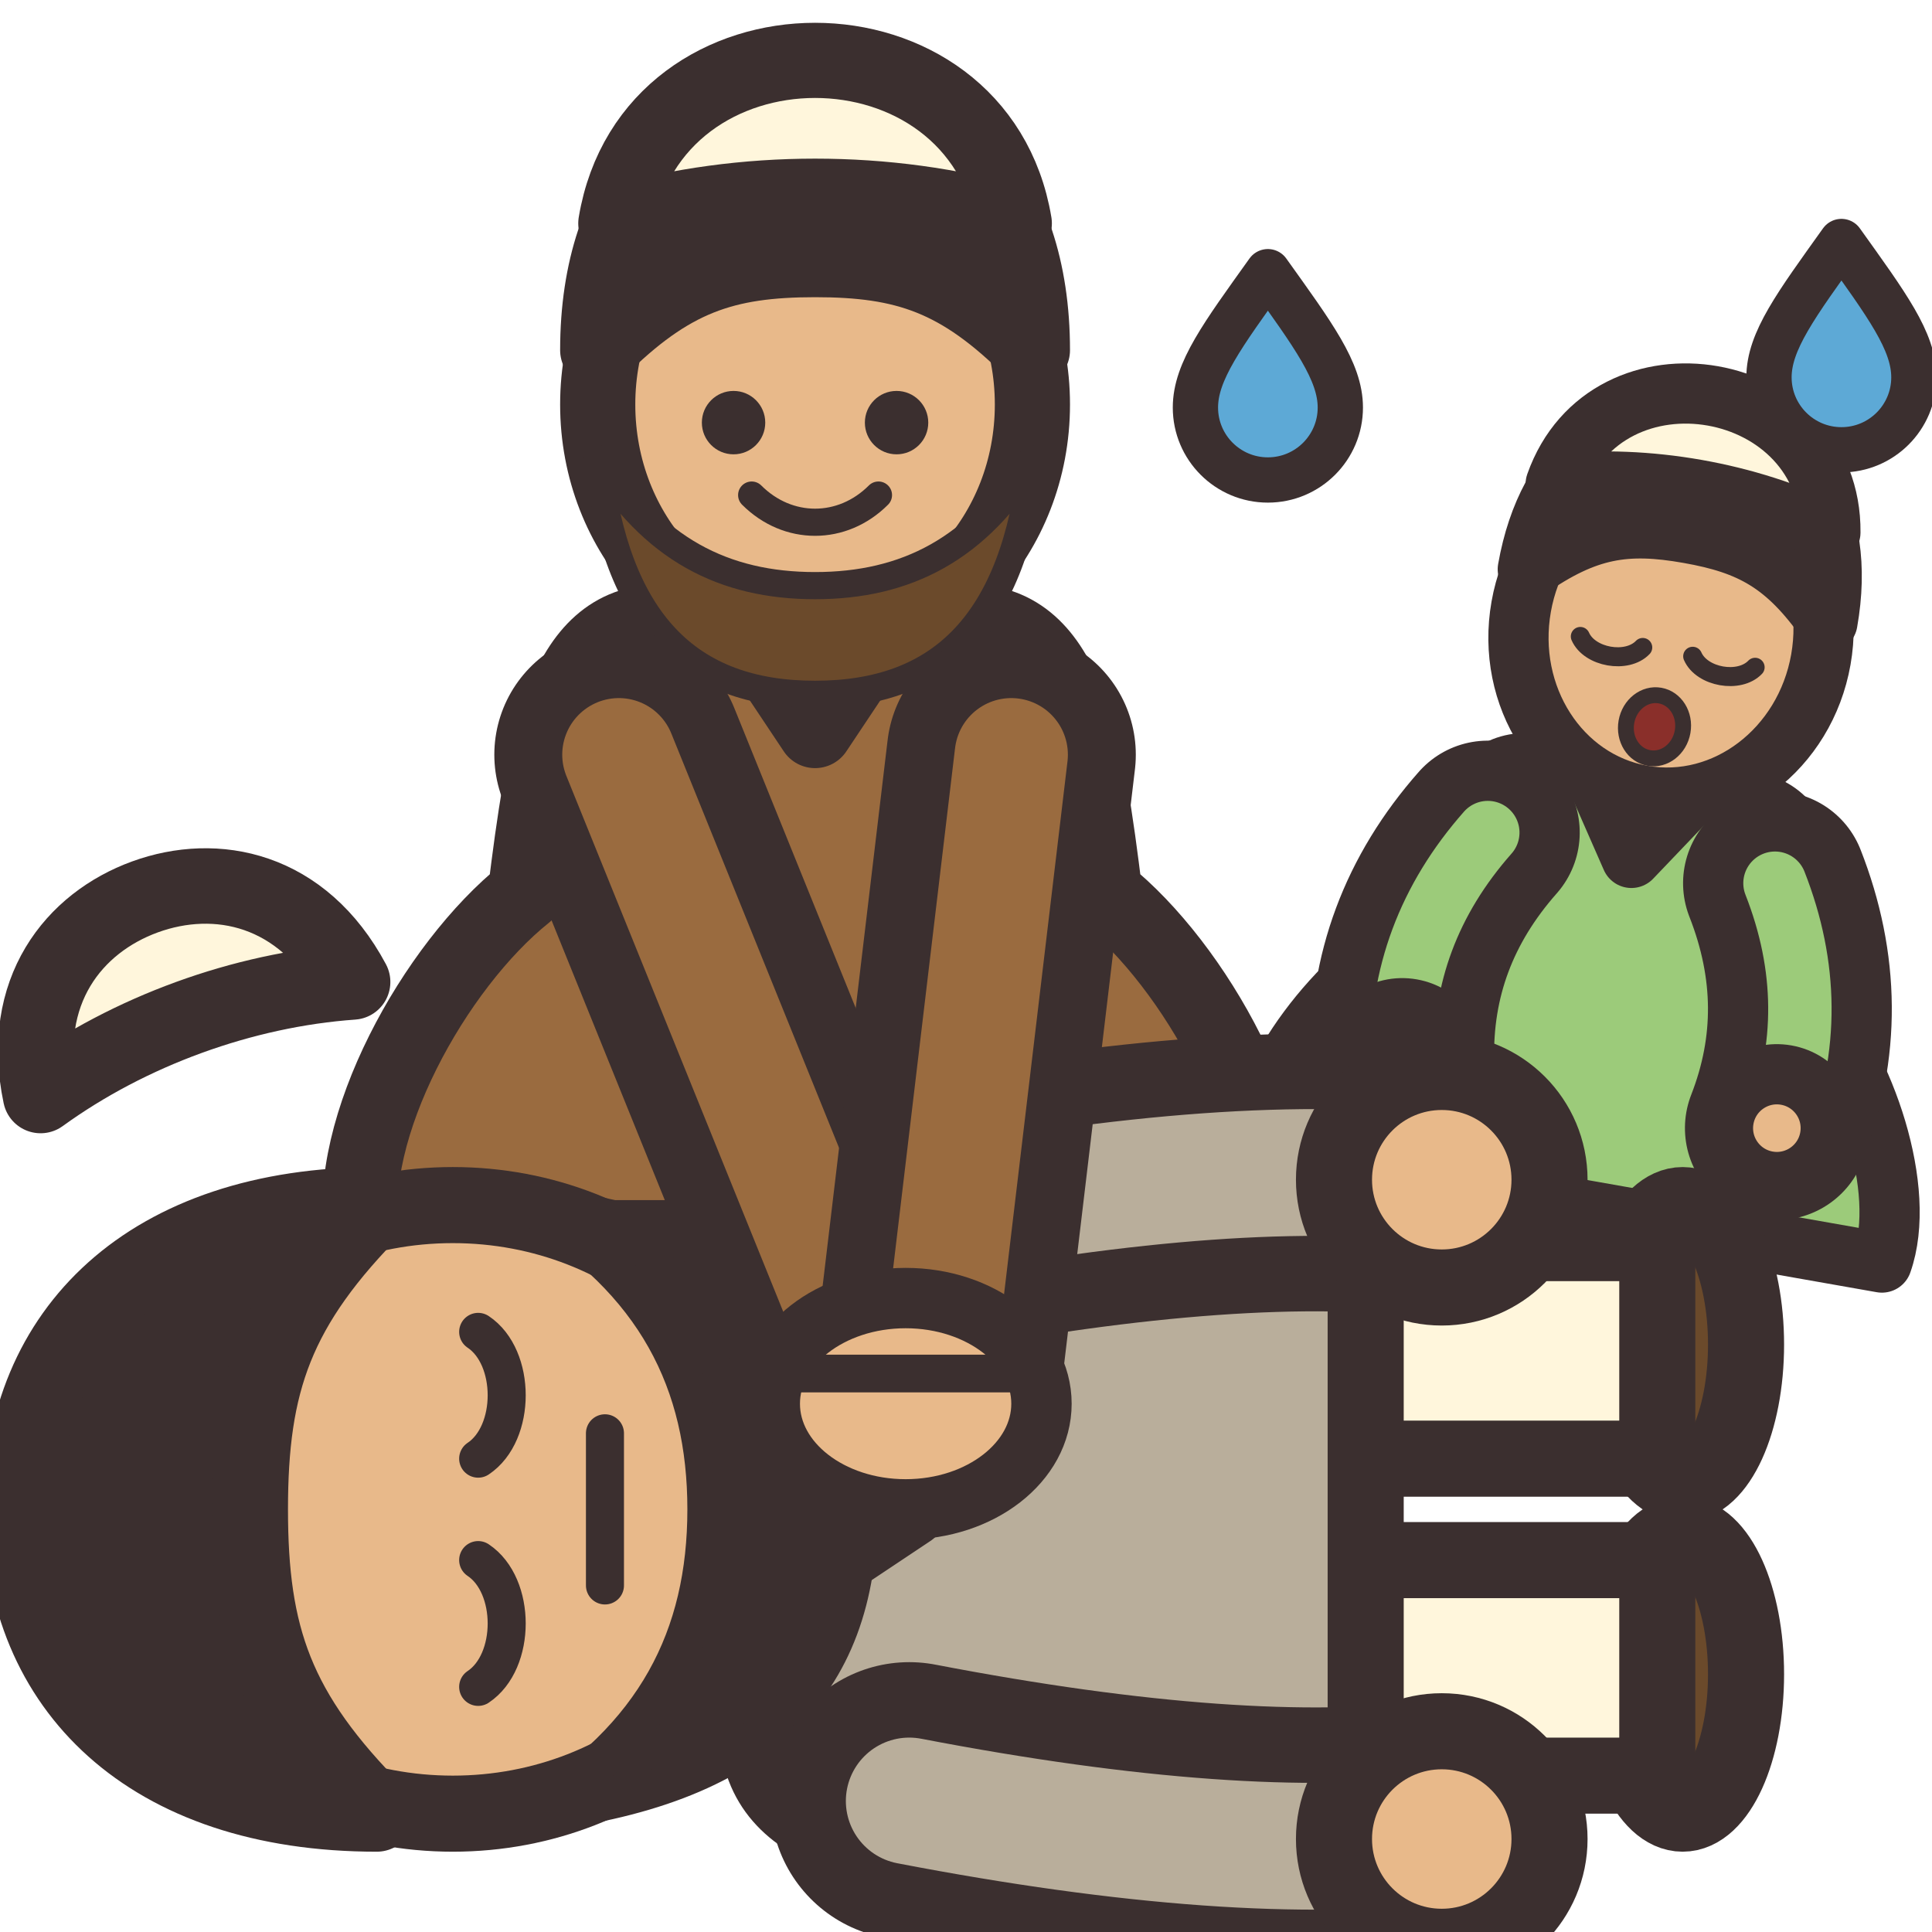
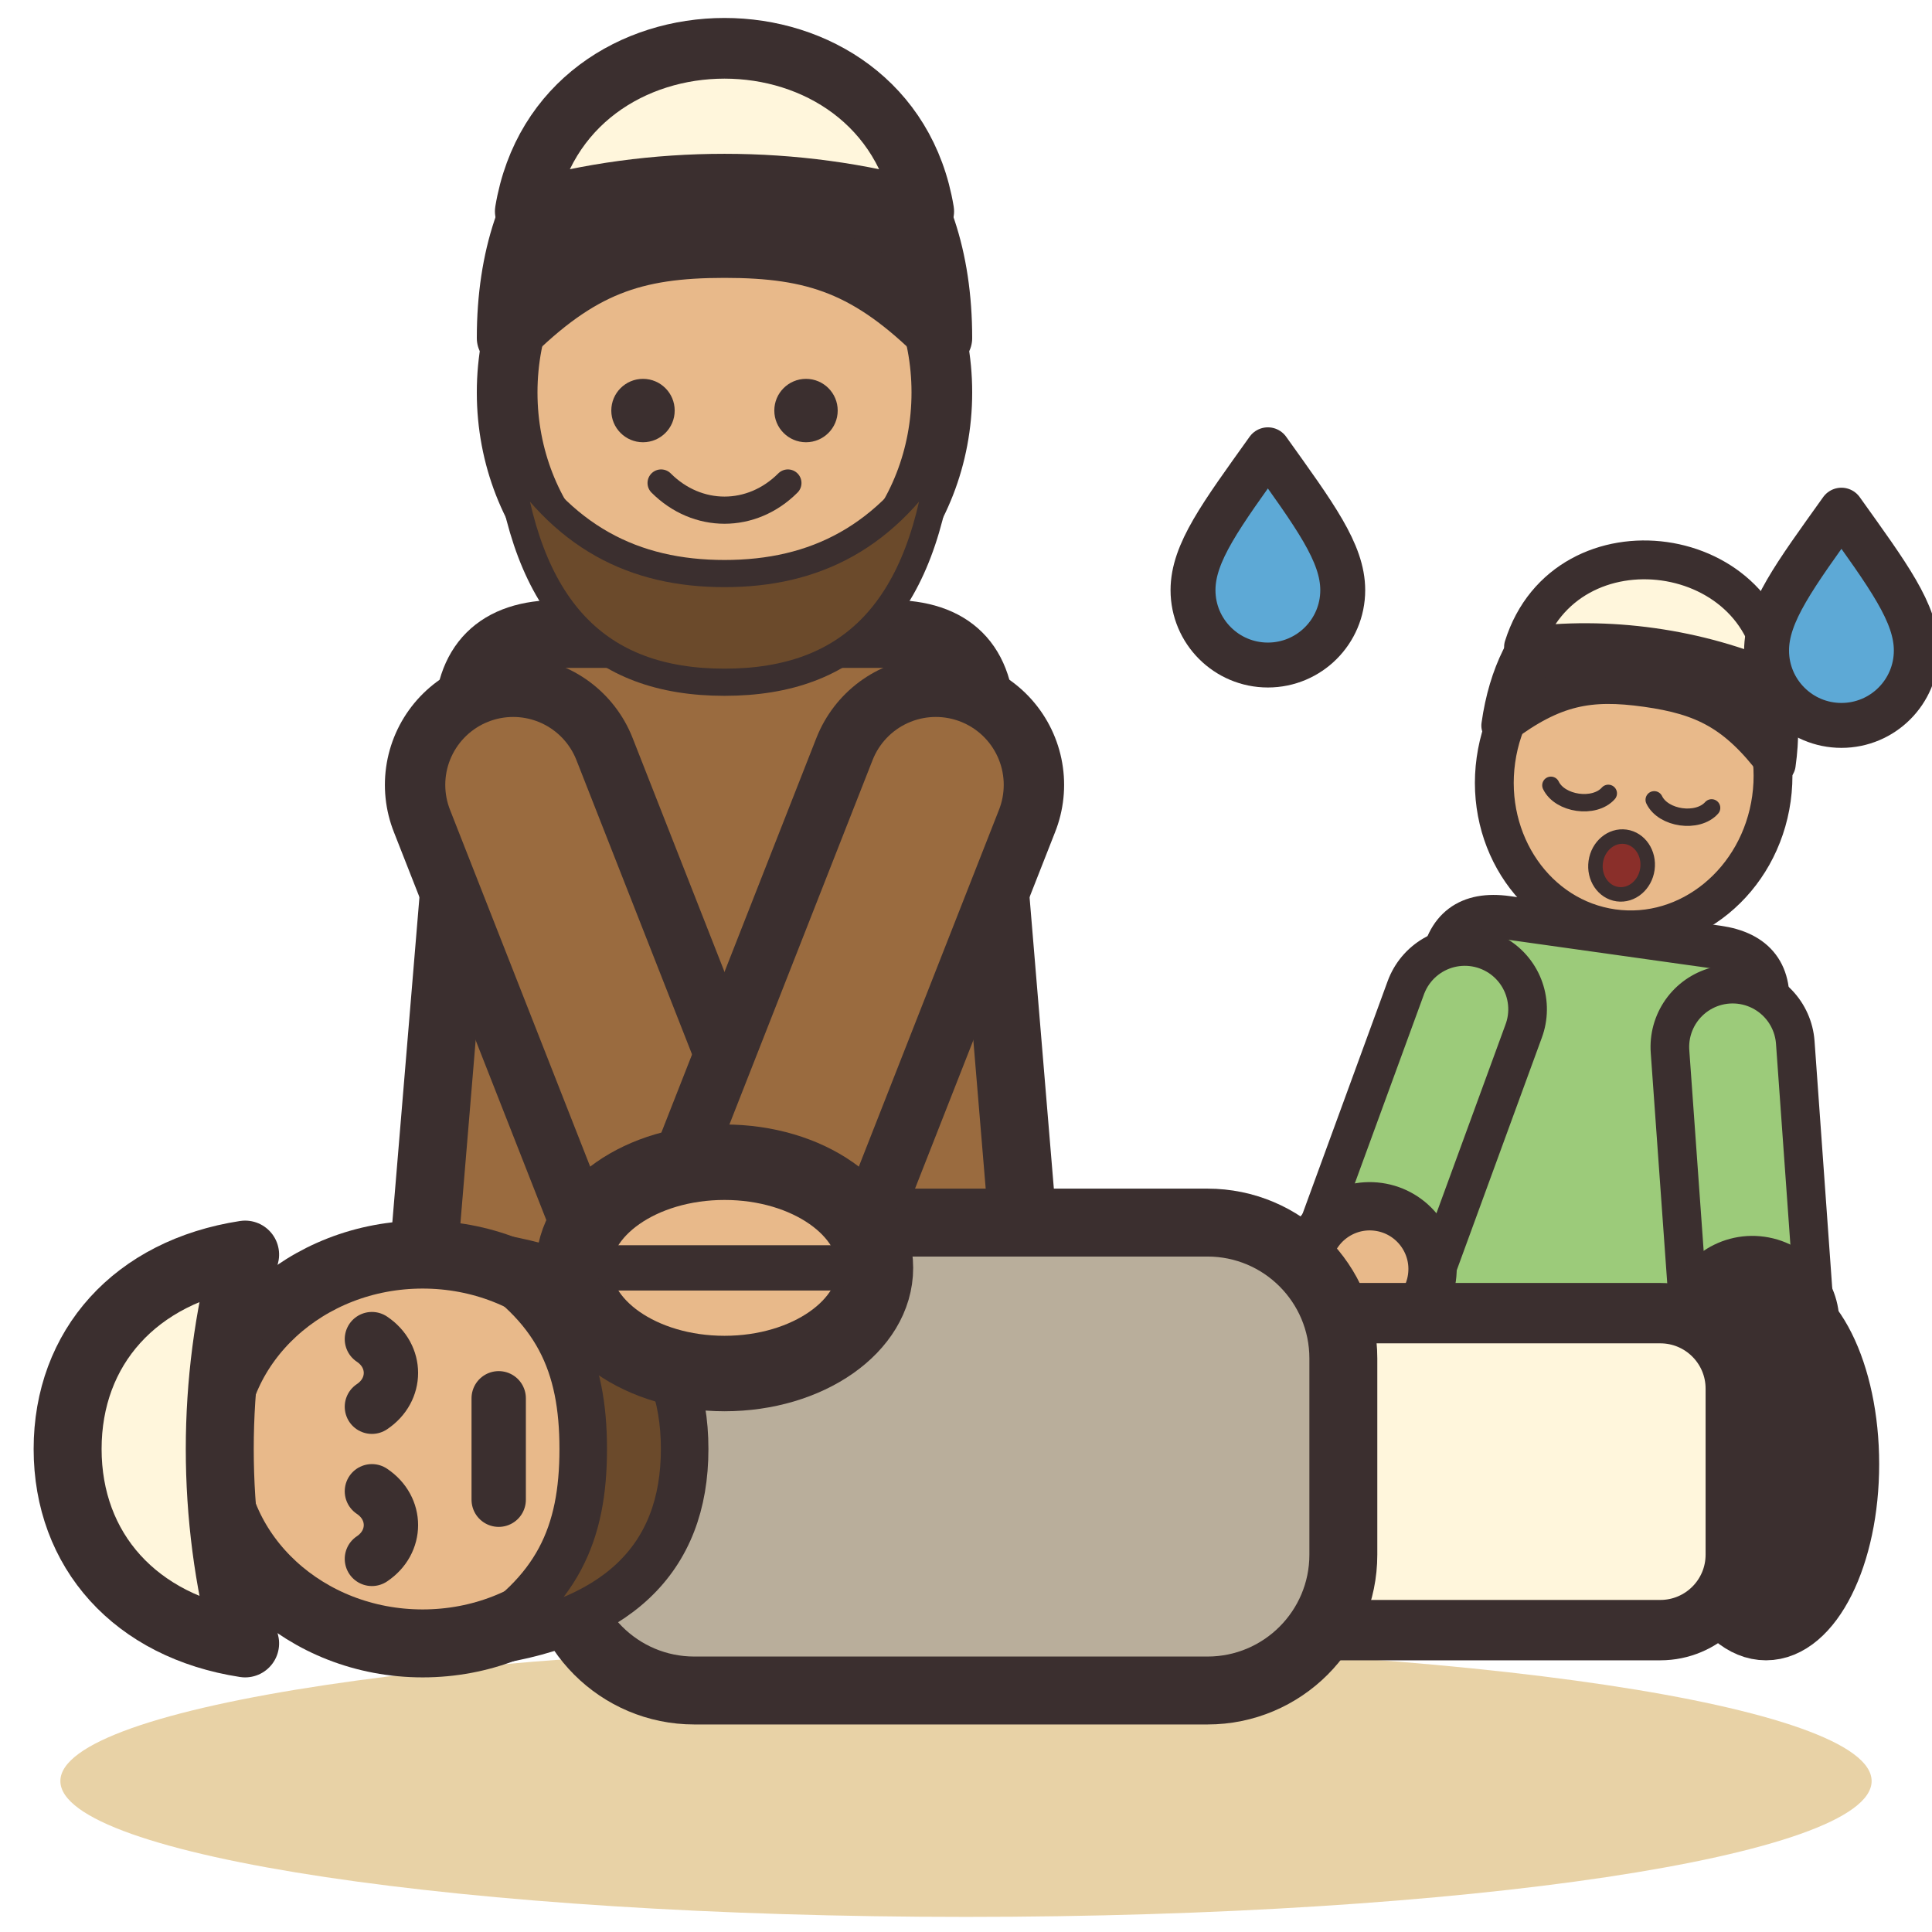
<svg xmlns="http://www.w3.org/2000/svg" viewBox="0 0 128 128">
-   <g transform="translate(12 66) rotate(-20) scale(0.5)" stroke="#3b2f2f" stroke-width="10" stroke-linejoin="round" stroke-linecap="round">
-     <path d="M-22 6c2-14 12-20 22-20s20 6 22 20c-14-4-30-4-44 0z" fill="#fff6dc" />
-   </g>
-   <g transform="translate(104 80) rotate(10) scale(0.42)" stroke="#3b2f2f" stroke-width="9.5" stroke-linejoin="round" stroke-linecap="round">
-     <path d="M-17 -68C-28 -68 -30 -54 -32 -38C-42 -30 -52 -12 -50 0H50C52 -12 42 -30 32 -38C30 -54 28 -68 17 -68z" fill="#9ccb7a" />
-     <path d="M-8 -68l8 12 8-12" fill="#fff6dc" />
-     <g transform="translate(0 -92) rotate(0)">
+   <ellipse cx="64" cy="118" rx="60" ry="9" fill="#e8d2a6" />
+   <g transform="translate(102 96) rotate(8) scale(.64) translate(-54 -96)">
+     <g transform="translate(0 0)" stroke="#3b2f2f" stroke-width="4.5" stroke-linejoin="round" stroke-linecap="round">
+       <path d="M37 48q0 -6 6 -6h22q6 0 6 6L75 96H33z" fill="#9ccb7a" />
+     </g>
+     <g transform="translate(54 26) scale(.6)" stroke="#3b2f2f" stroke-width="6.7" stroke-linejoin="round" stroke-linecap="round">
      <ellipse cx="0" cy="0" rx="24" ry="26" fill="#e8b98a" />
      <path d="M-24 -6c0-18 10-28 24-28s24 10 24 28c-8-8-14-10-24-10s-16 2-24 10z" fill="#3b2f2f" />
      <path d="M-22 -20c2-12 12-18 22-18s20 6 22 18c-14-4-30-4-44 0z" fill="#fff6dc" />
      <path d="M-14 3c2 3 8 3 10 0M4 3c2 3 8 3 10 0" fill="none" stroke-width="3" />
      <ellipse cx="0" cy="15" rx="4.5" ry="5" fill="#8a2f2a" stroke-width="2.5" />
    </g>
-     <path d="M-23 -56Q-34 -38 -30 -18" fill="none" stroke-width="29" />
-     <path d="M-23 -56Q-34 -38 -30 -18" fill="none" stroke-width="10" stroke="#9ccb7a" />
-     <circle cx="-30" cy="-18" r="8.5" fill="#e8b98a" />
-     <path d="M23 -56Q34 -38 30 -18" fill="none" stroke-width="29" />
-     <path d="M23 -56Q34 -38 30 -18" fill="none" stroke-width="10" stroke="#9ccb7a" />
-     <circle cx="30" cy="-18" r="8.5" fill="#e8b98a" />
-   </g>
-   <path transform="translate(122 22) scale(0.6)" d="M0 -10C5 -3 8 1 8 5a8 8 0 0 1 -16 0C-8 1 -5 -3 0 -10z" fill="#5da9d6" stroke="#3b2f2f" stroke-width="5" stroke-linejoin="round" />
-   <path transform="translate(84 24) scale(0.6)" d="M0 -10C5 -3 8 1 8 5a8 8 0 0 1 -16 0C-8 1 -5 -3 0 -10z" fill="#5da9d6" stroke="#3b2f2f" stroke-width="5" stroke-linejoin="round" />
-   <g transform="translate(54 82) scale(0.6)" stroke="#3b2f2f" stroke-width="8.3" stroke-linejoin="round" stroke-linecap="round">
-     <path d="M-17 -68C-28 -68 -30 -54 -32 -38C-42 -30 -52 -12 -50 0H50C52 -12 42 -30 32 -38C30 -54 28 -68 17 -68z" fill="#9a6b3f" />
-     <path d="M-8 -68l8 12 8-12" fill="#fff6dc" />
-     <g transform="translate(0 -92) rotate(0)">
-       <ellipse cx="0" cy="0" rx="24" ry="26" fill="#e8b98a" />
-       <path d="M-24 6c2 18 10 26 24 26s22-8 24-26c-6 10-14 14-24 14s-18-4-24-14z" fill="#6b4a2b" stroke-width="3" />
-       <path d="M-24 -6c0-18 10-28 24-28s24 10 24 28c-8-8-14-10-24-10s-16 2-24 10z" fill="#3b2f2f" />
-       <path d="M-22 -20c2-12 12-18 22-18s20 6 22 18c-14-4-30-4-44 0z" fill="#fff6dc" />
-       <circle cx="-9" cy="2" r="3.5" fill="#3b2f2f" stroke="none" />
-       <circle cx="9" cy="2" r="3.5" fill="#3b2f2f" stroke="none" />
-       <path d="M-7 10c4 4 10 4 14 0" fill="none" stroke-width="3" />
+     <g stroke="#3b2f2f" stroke-width="5" stroke-linejoin="round" stroke-linecap="round">
+       <path d="M40 52L34 80" fill="none" stroke-width="17" />
+       <path d="M40 52L34 80" fill="none" stroke-width="9" stroke="#9ccb7a" />
+       <circle cx="34" cy="80" r="6.5" fill="#e8b98a" />
+       <path d="M68 52L74 80" fill="none" stroke-width="17" />
+       <path d="M68 52L74 80" fill="none" stroke-width="9" stroke="#9ccb7a" />
+       <circle cx="74" cy="80" r="6.5" fill="#e8b98a" />
    </g>
  </g>
-   <g transform="translate(114 100) rotate(-90) scale(0.84)" stroke="#3b2f2f" stroke-width="6" stroke-linejoin="round" stroke-linecap="round">
-     <ellipse cx="-13" cy="-3" rx="11" ry="5" fill="#6b4a2b" />
-     <ellipse cx="13" cy="-3" rx="11" ry="5" fill="#6b4a2b" />
-     <rect x="-21" y="-36" width="17" height="31" rx="0" fill="#fff6dc" />
-     <rect x="4" y="-36" width="17" height="31" rx="0" fill="#fff6dc" />
-     <path d="M-17 -76C-26 -76 -27 -66 -28 -56L-33 -28H33L28 -56C27 -66 26 -76 17 -76z" fill="#b9ae9b" />
-     <path d="M-8 -76l8 12 8-12" fill="#fff6dc" />
-     <g transform="translate(0 -100) rotate(0)">
-       <ellipse cx="0" cy="0" rx="24" ry="26" fill="#e8b98a" />
-       <path d="M-24 6c2 18 10 26 24 26s22-8 24-26c-6 10-14 14-24 14s-18-4-24-14z" fill="#3b2f2f" stroke-width="3" />
-       <path d="M-24 -6c0-18 10-28 24-28s24 10 24 28c-8-8-14-10-24-10s-16 2-24 10z" fill="#3b2f2f" />
-       <path d="M-14 2c2 3 8 3 10 0M4 2c2 3 8 3 10 0" fill="none" stroke-width="3" />
-       <path d="M-6 12h12" fill="none" stroke-width="3" />
+   <path transform="translate(84 36) scale(0.62)" d="M0 -10C5 -3 8 1 8 5a8 8 0 0 1 -16 0C-8 1 -5 -3 0 -10z" fill="#5da9d6" stroke="#3b2f2f" stroke-width="4.8" stroke-linejoin="round" />
+   <path transform="translate(122 40) scale(0.62)" d="M0 -10C5 -3 8 1 8 5a8 8 0 0 1 -16 0C-8 1 -5 -3 0 -10z" fill="#5da9d6" stroke="#3b2f2f" stroke-width="4.8" stroke-linejoin="round" />
+   <g transform="translate(-6 0)" stroke="#3b2f2f" stroke-width="4.5" stroke-linejoin="round" stroke-linecap="round">
+     <path d="M37 48q0 -6 6 -6h22q6 0 6 6L75 96H33z" fill="#9a6b3f" />
+   </g>
+   <g transform="translate(48 26) scale(.6)" stroke="#3b2f2f" stroke-width="6.7" stroke-linejoin="round" stroke-linecap="round">
+     <ellipse cx="0" cy="0" rx="24" ry="26" fill="#e8b98a" />
+     <path d="M-24 6c2 18 10 26 24 26s22-8 24-26c-6 10-14 14-24 14s-18-4-24-14z" fill="#6b4a2b" stroke-width="3" />
+     <path d="M-24 -6c0-18 10-28 24-28s24 10 24 28c-8-8-14-10-24-10s-16 2-24 10z" fill="#3b2f2f" />
+     <path d="M-22 -20c2-12 12-18 22-18s20 6 22 18c-14-4-30-4-44 0z" fill="#fff6dc" />
+     <circle cx="-9" cy="2" r="3.5" fill="#3b2f2f" stroke="none" />
+     <circle cx="9" cy="2" r="3.5" fill="#3b2f2f" stroke="none" />
+     <path d="M-7 10c4 4 10 4 14 0" fill="none" stroke-width="3" />
+   </g>
+   <g transform="translate(5 116)">
+     <g stroke="#3b2f2f" stroke-width="4" stroke-linejoin="round" stroke-linecap="round">
+       <ellipse cx="112" cy="-19" rx="5.5" ry="11" fill="#3b2f2f" />
    </g>
-     <path d="M-23 -64Q-28 -38 -26 -22" fill="none" stroke-width="21.9" />
-     <path d="M-23 -64Q-28 -38 -26 -22" fill="none" stroke-width="10" stroke="#b9ae9b" />
-     <circle cx="-26" cy="-22" r="8.5" fill="#e8b98a" />
-     <path d="M23 -64Q28 -38 26 -22" fill="none" stroke-width="21.9" />
-     <path d="M23 -64Q28 -38 26 -22" fill="none" stroke-width="10" stroke="#b9ae9b" />
-     <circle cx="26" cy="-22" r="8.5" fill="#e8b98a" />
+     <g stroke="#3b2f2f" stroke-width="4" stroke-linejoin="round" stroke-linecap="round">
+       <rect x="72" y="-29" width="38" height="21" rx="5" fill="#fff6dc" />
+     </g>
+     <g stroke="#3b2f2f" stroke-width="4.5" stroke-linejoin="round" stroke-linecap="round">
+       <rect x="32" y="-35" width="52" height="31" rx="9" fill="#b9ae9b" />
+     </g>
+     <g transform="translate(23 -20) rotate(-90) scale(0.560) translate(-64 -58)" stroke="#3b2f2f" stroke-width="8.04" stroke-linejoin="round" stroke-linecap="round">
+       <ellipse cx="64" cy="58" rx="23" ry="25" fill="#e8b98a" />
+       <path d="M41 64c2 17 10 25 23 25s21-8 23-25c-6 10-13 13-23 13s-17-3-23-13z" fill="#6b4a2b" stroke-width="5.625" />
+       <path d="M41 37c2-13 11-21 23-21s21 8 23 21c-15-4-31-4-46 0z" fill="#fff6dc" />
+       <path d="M51 52c2 3 6 3 8 0M69 52c2 3 6 3 8 0" fill="none" stroke-width="6.429" />
+       <path d="M58 67h12" fill="none" stroke-width="6.429" />
+     </g>
  </g>
  <g stroke="#3b2f2f" stroke-width="5" stroke-linejoin="round" stroke-linecap="round">
-     <path d="M41 50L58 92" fill="none" stroke-width="16.5" />
-     <path d="M41 50L58 92" fill="none" stroke-width="7.5" stroke="#9a6b3f" />
-     <path d="M67 50L62 92" fill="none" stroke-width="16.5" />
-     <path d="M67 50L62 92" fill="none" stroke-width="7.5" stroke="#9a6b3f" />
-     <ellipse cx="60" cy="93" rx="9" ry="7" fill="#e8b98a" stroke-width="4" />
-     <path d="M52 91h16" fill="none" stroke-width="2.5" />
+     <path d="M34 52L45 80" fill="none" stroke-width="17" />
+     <path d="M34 52L45 80" fill="none" stroke-width="9" stroke="#9a6b3f" />
+     <path d="M62 52L51 80" fill="none" stroke-width="17" />
+     <path d="M62 52L51 80" fill="none" stroke-width="9" stroke="#9a6b3f" />
+     <ellipse cx="48" cy="84" rx="10" ry="7" fill="#e8b98a" />
+     <path d="M41 84h14" fill="none" stroke-width="3" />
  </g>
</svg>
